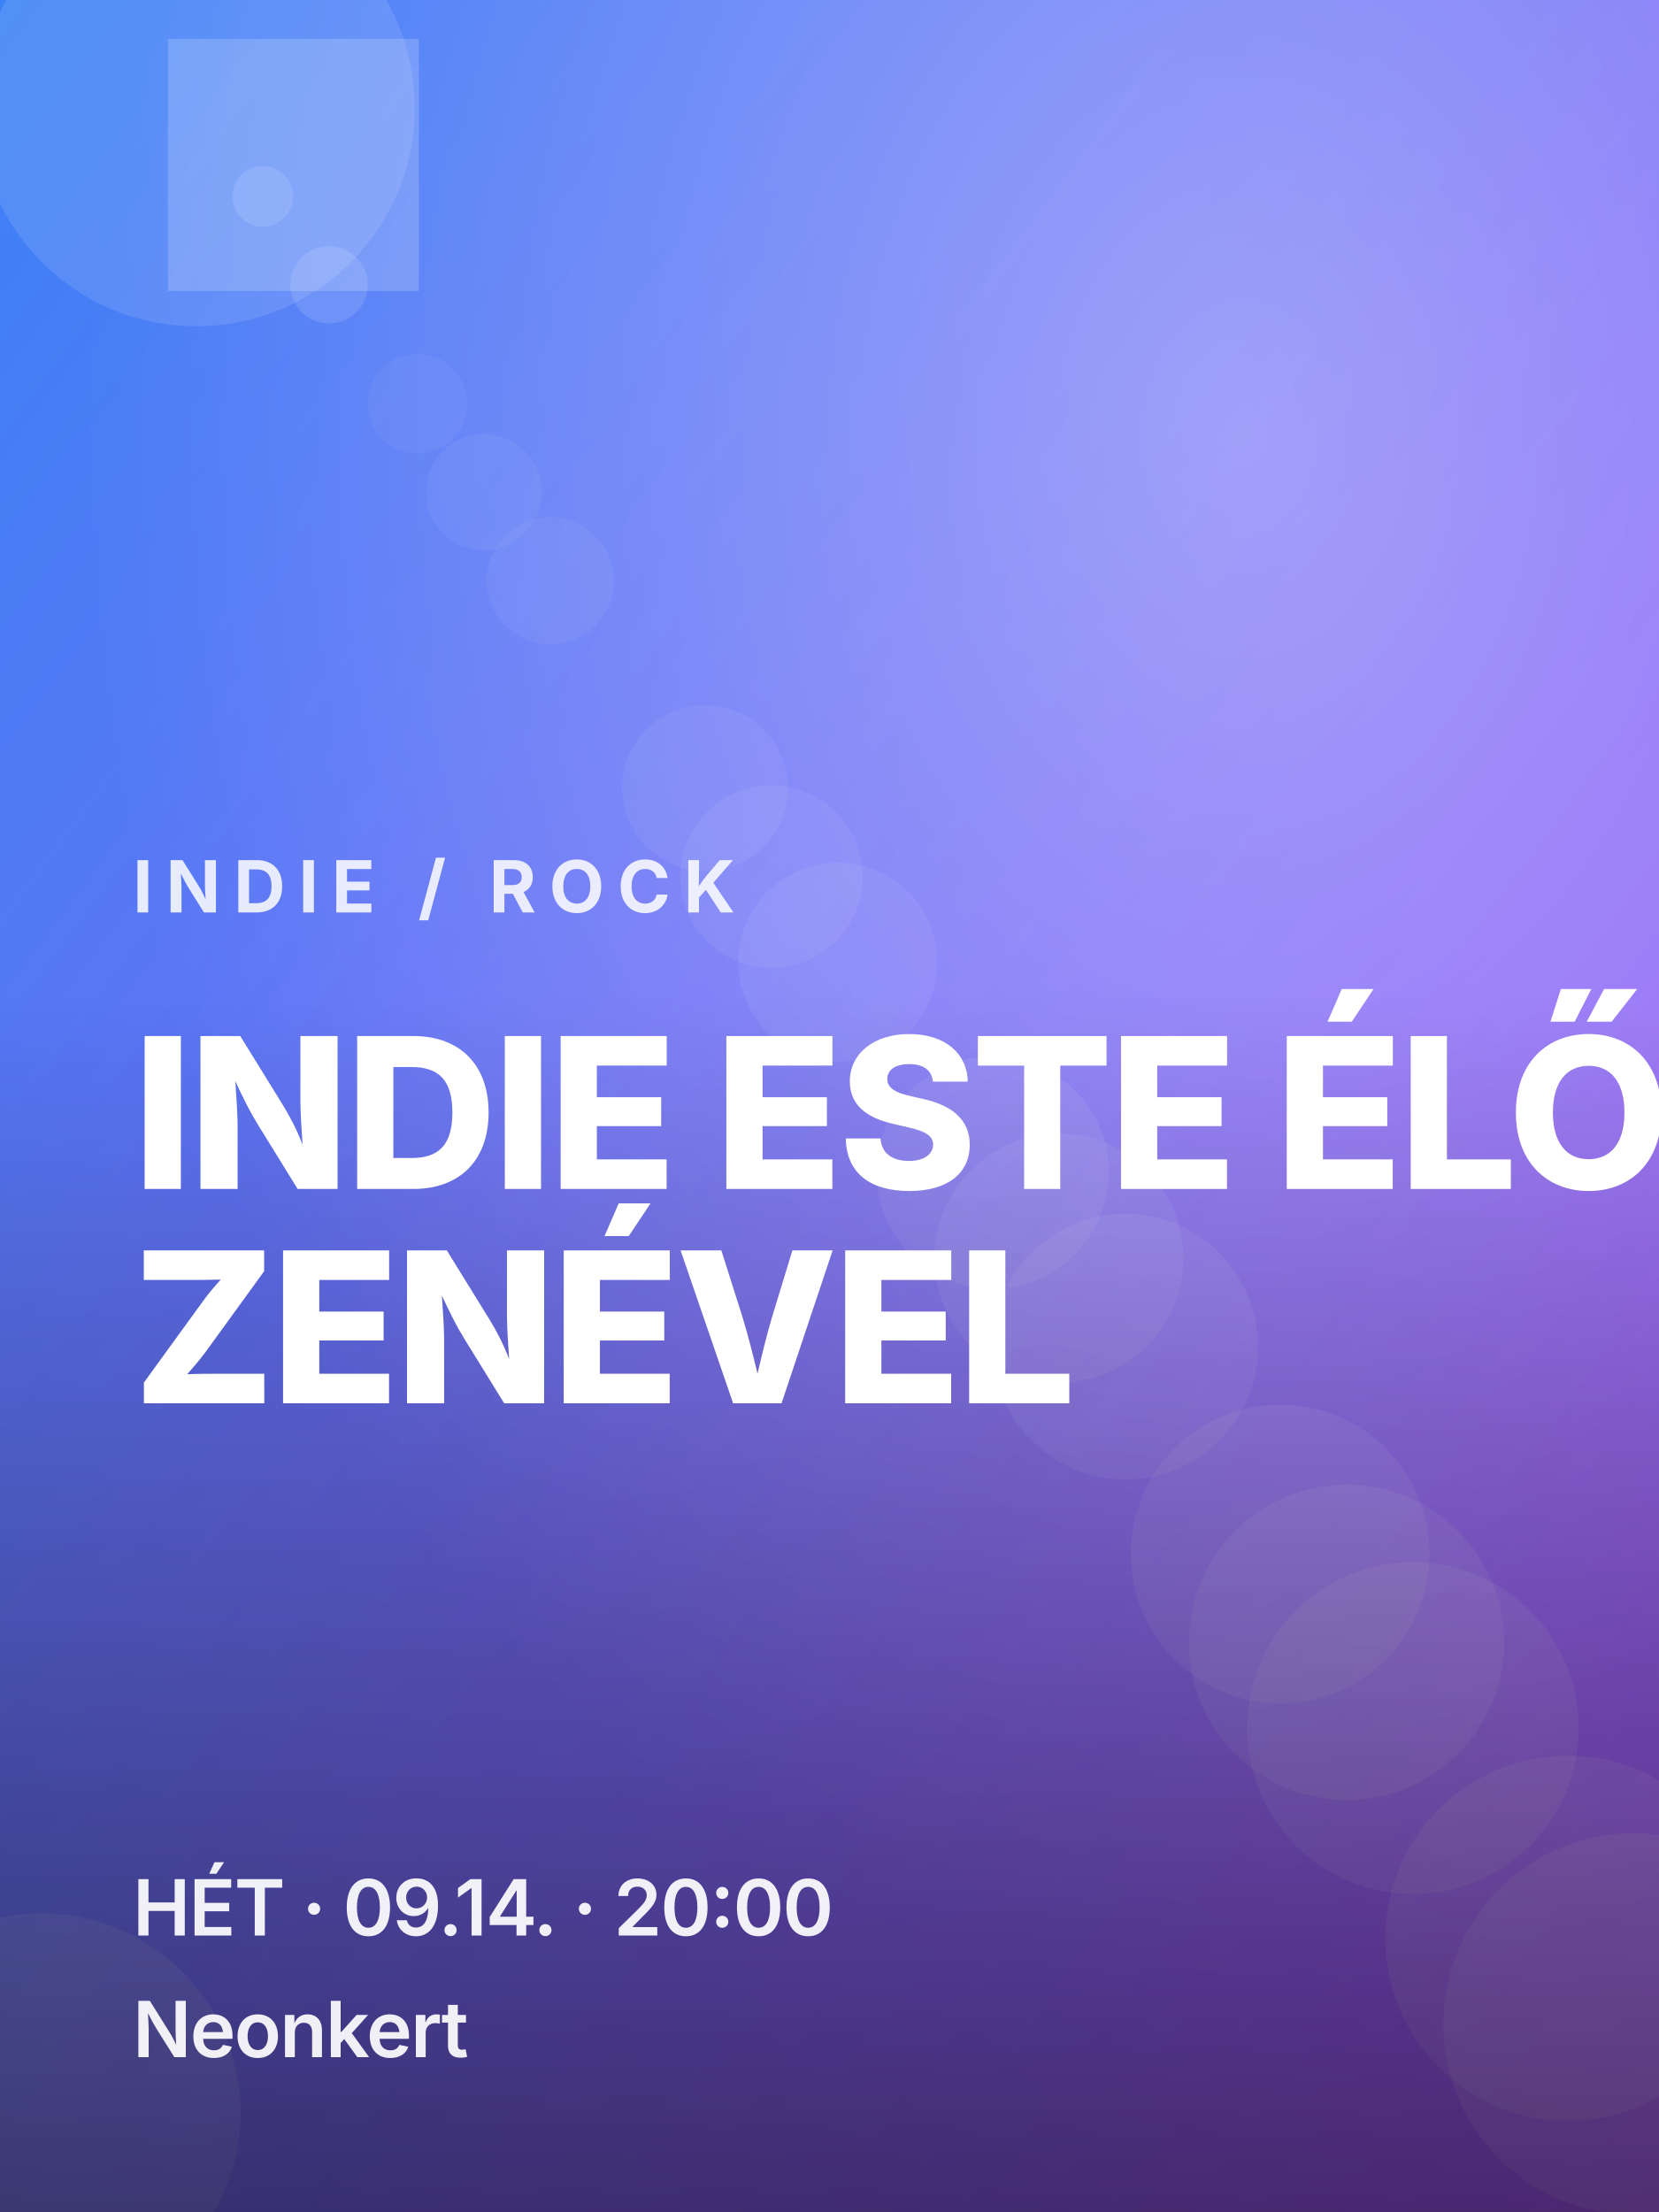
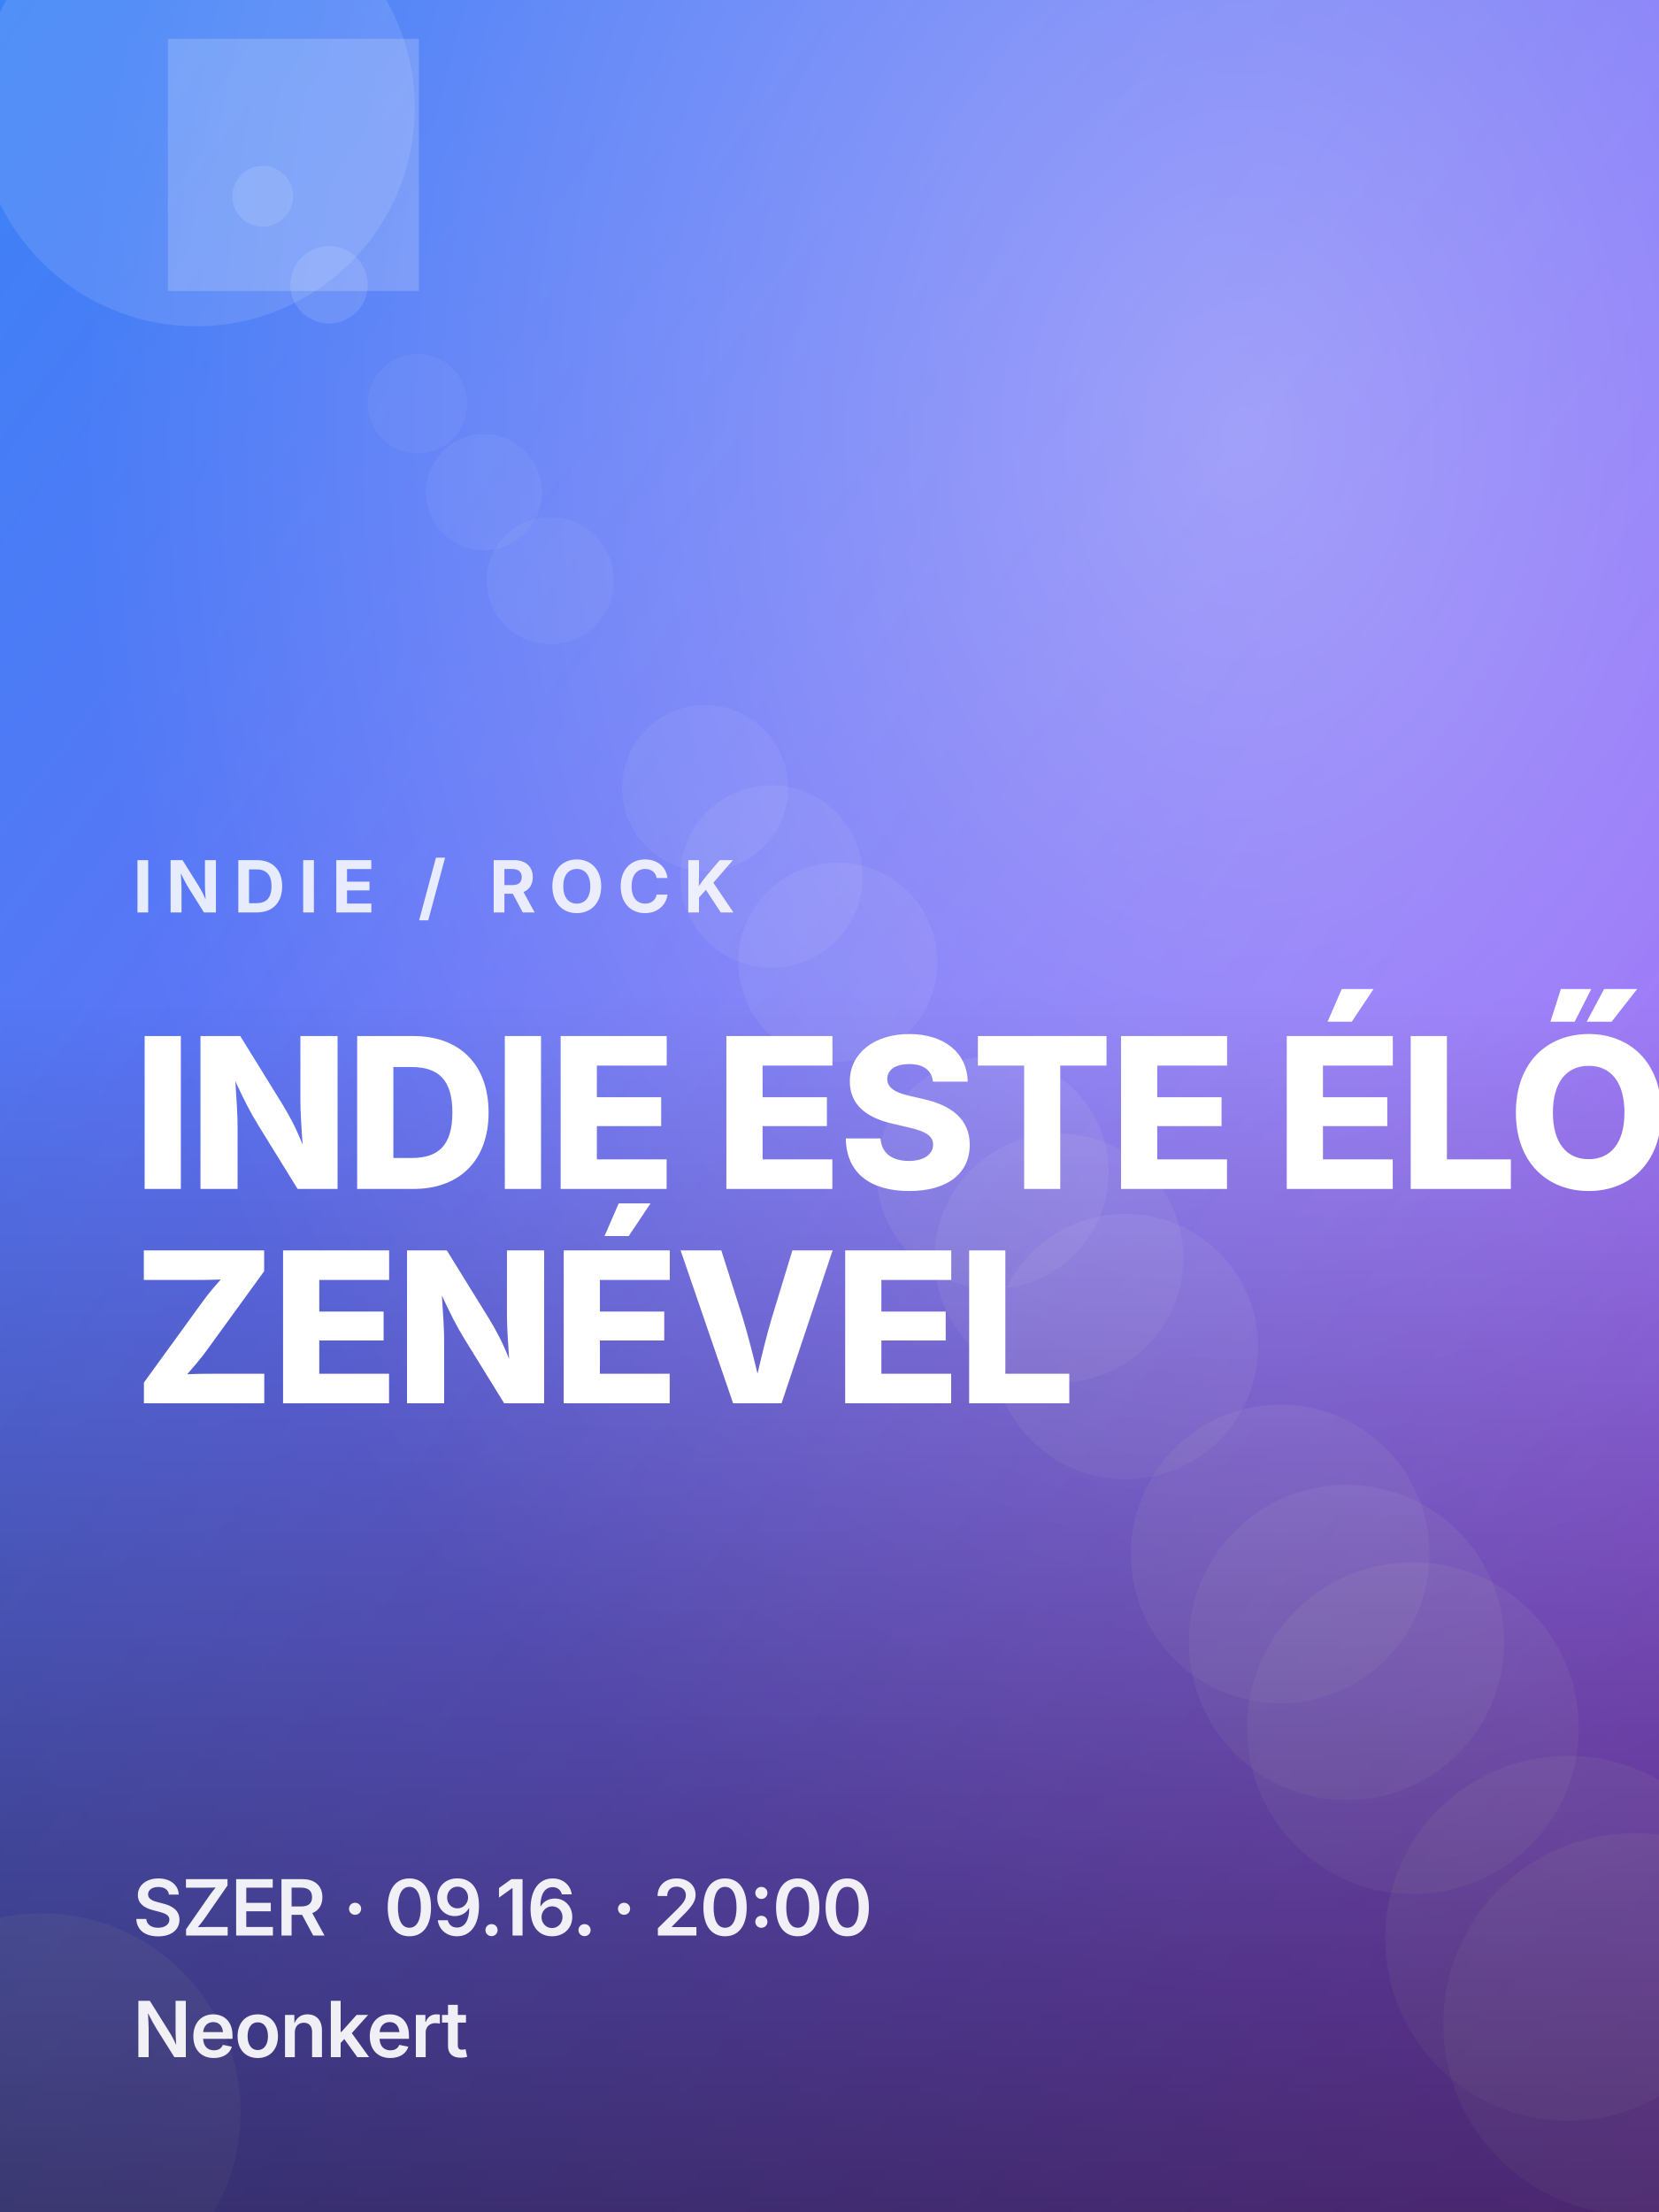
<svg xmlns="http://www.w3.org/2000/svg" viewBox="0 0 600 800" width="600" height="800" role="img" aria-label="Indie Este élő zenével">
  <defs>
    <linearGradient id="bg" x1="0" y1="0" x2="1" y2="1">
      <stop offset="0" stop-color="#3b82f6" />
      <stop offset="1" stop-color="#a855f7" />
    </linearGradient>
    <radialGradient id="glow" cx="0.75" cy="0.2" r="0.7">
      <stop offset="0" stop-color="#ffffff" stop-opacity="0.35" />
      <stop offset="1" stop-color="#ffffff" stop-opacity="0" />
    </radialGradient>
    <linearGradient id="shade" x1="0" y1="0" x2="0" y2="1">
      <stop offset="0.45" stop-color="#000" stop-opacity="0" />
      <stop offset="1" stop-color="#000" stop-opacity="0.55" />
    </linearGradient>
  </defs>
  <rect width="600" height="800" fill="url(#bg)" />
  <rect width="600" height="800" fill="url(#glow)" />
  <circle cx="151" cy="146" r="18" fill="#ffffff" opacity="0.044" />
  <circle cx="255" cy="285" r="30" fill="#ffffff" opacity="0.057" />
  <circle cx="359" cy="424" r="42" fill="#ffffff" opacity="0.071" />
  <circle cx="463" cy="562" r="54" fill="#ffffff" opacity="0.085" />
  <circle cx="567" cy="701" r="66" fill="#ffffff" opacity="0.099" />
  <circle cx="71" cy="39" r="79" fill="#ffffff" opacity="0.113" />
  <circle cx="175" cy="178" r="21" fill="#ffffff" opacity="0.047" />
  <circle cx="279" cy="317" r="33" fill="#ffffff" opacity="0.061" />
  <circle cx="383" cy="455" r="45" fill="#ffffff" opacity="0.074" />
  <circle cx="487" cy="594" r="57" fill="#ffffff" opacity="0.088" />
  <circle cx="591" cy="732" r="69" fill="#ffffff" opacity="0.102" />
  <circle cx="95" cy="71" r="11" fill="#ffffff" opacity="0.116" />
  <circle cx="199" cy="210" r="23" fill="#ffffff" opacity="0.050" />
  <circle cx="303" cy="348" r="36" fill="#ffffff" opacity="0.064" />
  <circle cx="407" cy="487" r="48" fill="#ffffff" opacity="0.078" />
  <circle cx="511" cy="625" r="60" fill="#ffffff" opacity="0.091" />
  <circle cx="15" cy="764" r="72" fill="#ffffff" opacity="0.105" />
  <circle cx="119" cy="103" r="14" fill="#ffffff" opacity="0.119" />
  <text x="48" y="96" font-size="140" fill="#ffffff" opacity="0.18" font-weight="900">◼</text>
  <rect width="600" height="800" fill="url(#shade)" />
  <g fill="#ffffff" font-family="Inter, 'Segoe UI', system-ui, sans-serif" style="letter-spacing:-0.02em">
    <text x="48" y="330" font-size="26" font-weight="700" opacity="0.85" style="letter-spacing:0.18em">INDIE / ROCK</text>
    <text x="48" y="430" font-size="76" font-weight="800">INDIE ESTE ÉLŐ</text>
    <text x="48" y="507.52" font-size="76" font-weight="800">ZENÉVEL</text>
-     <text x="48" y="700" font-size="28" font-weight="600" opacity="0.92">HÉT · 09.14. · 20:00</text>
+     <text x="48" y="700" font-size="28" font-weight="600" opacity="0.92">SZER · 09.16. · 20:00</text>
    <text x="48" y="744" font-size="28" font-weight="600" opacity="0.92">Neonkert</text>
  </g>
</svg>
